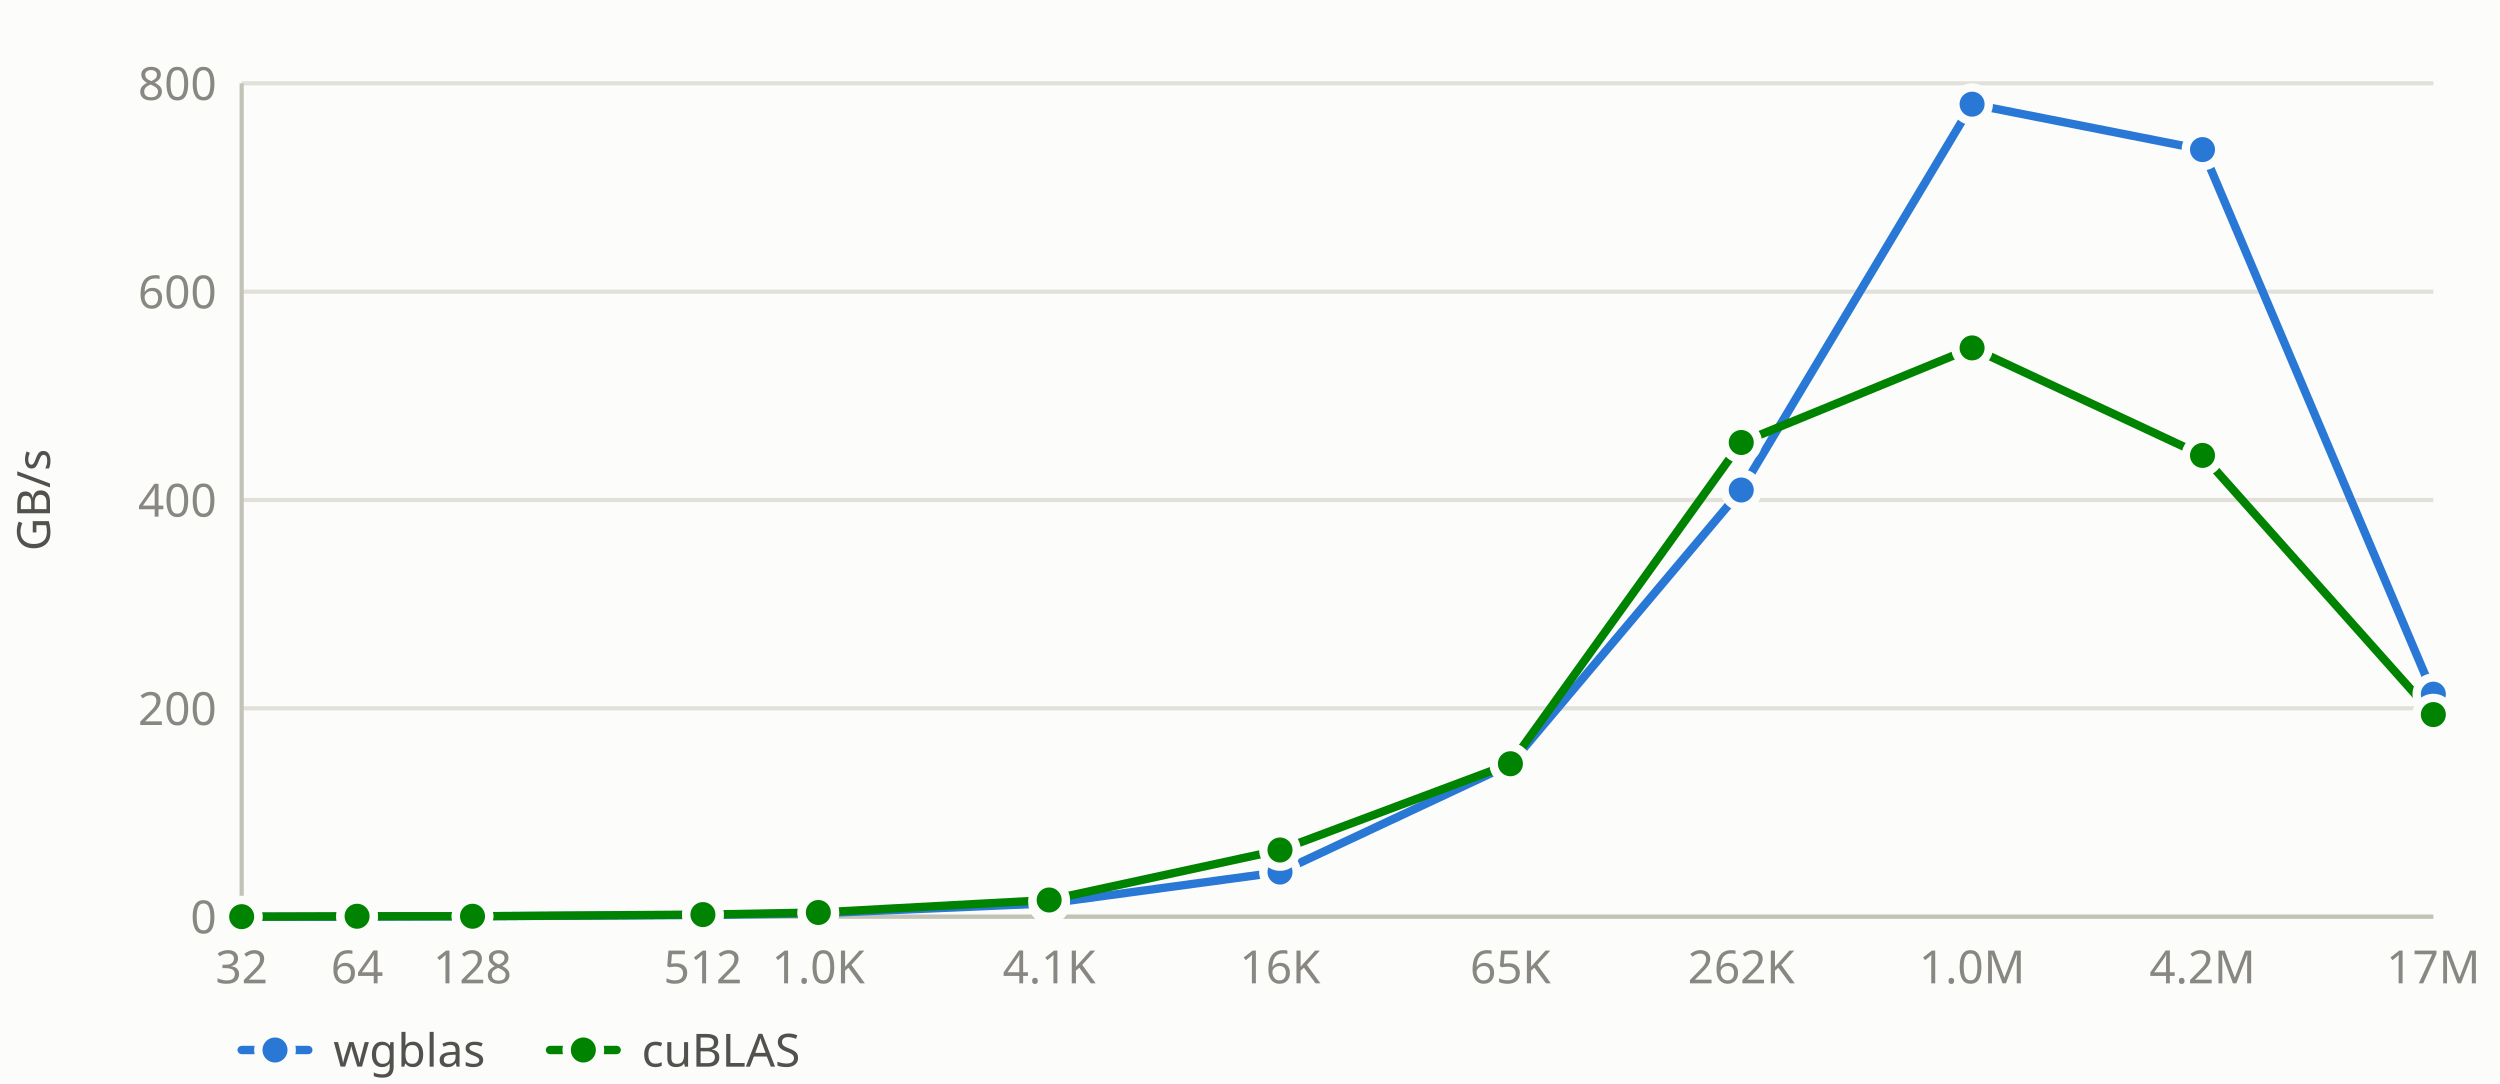
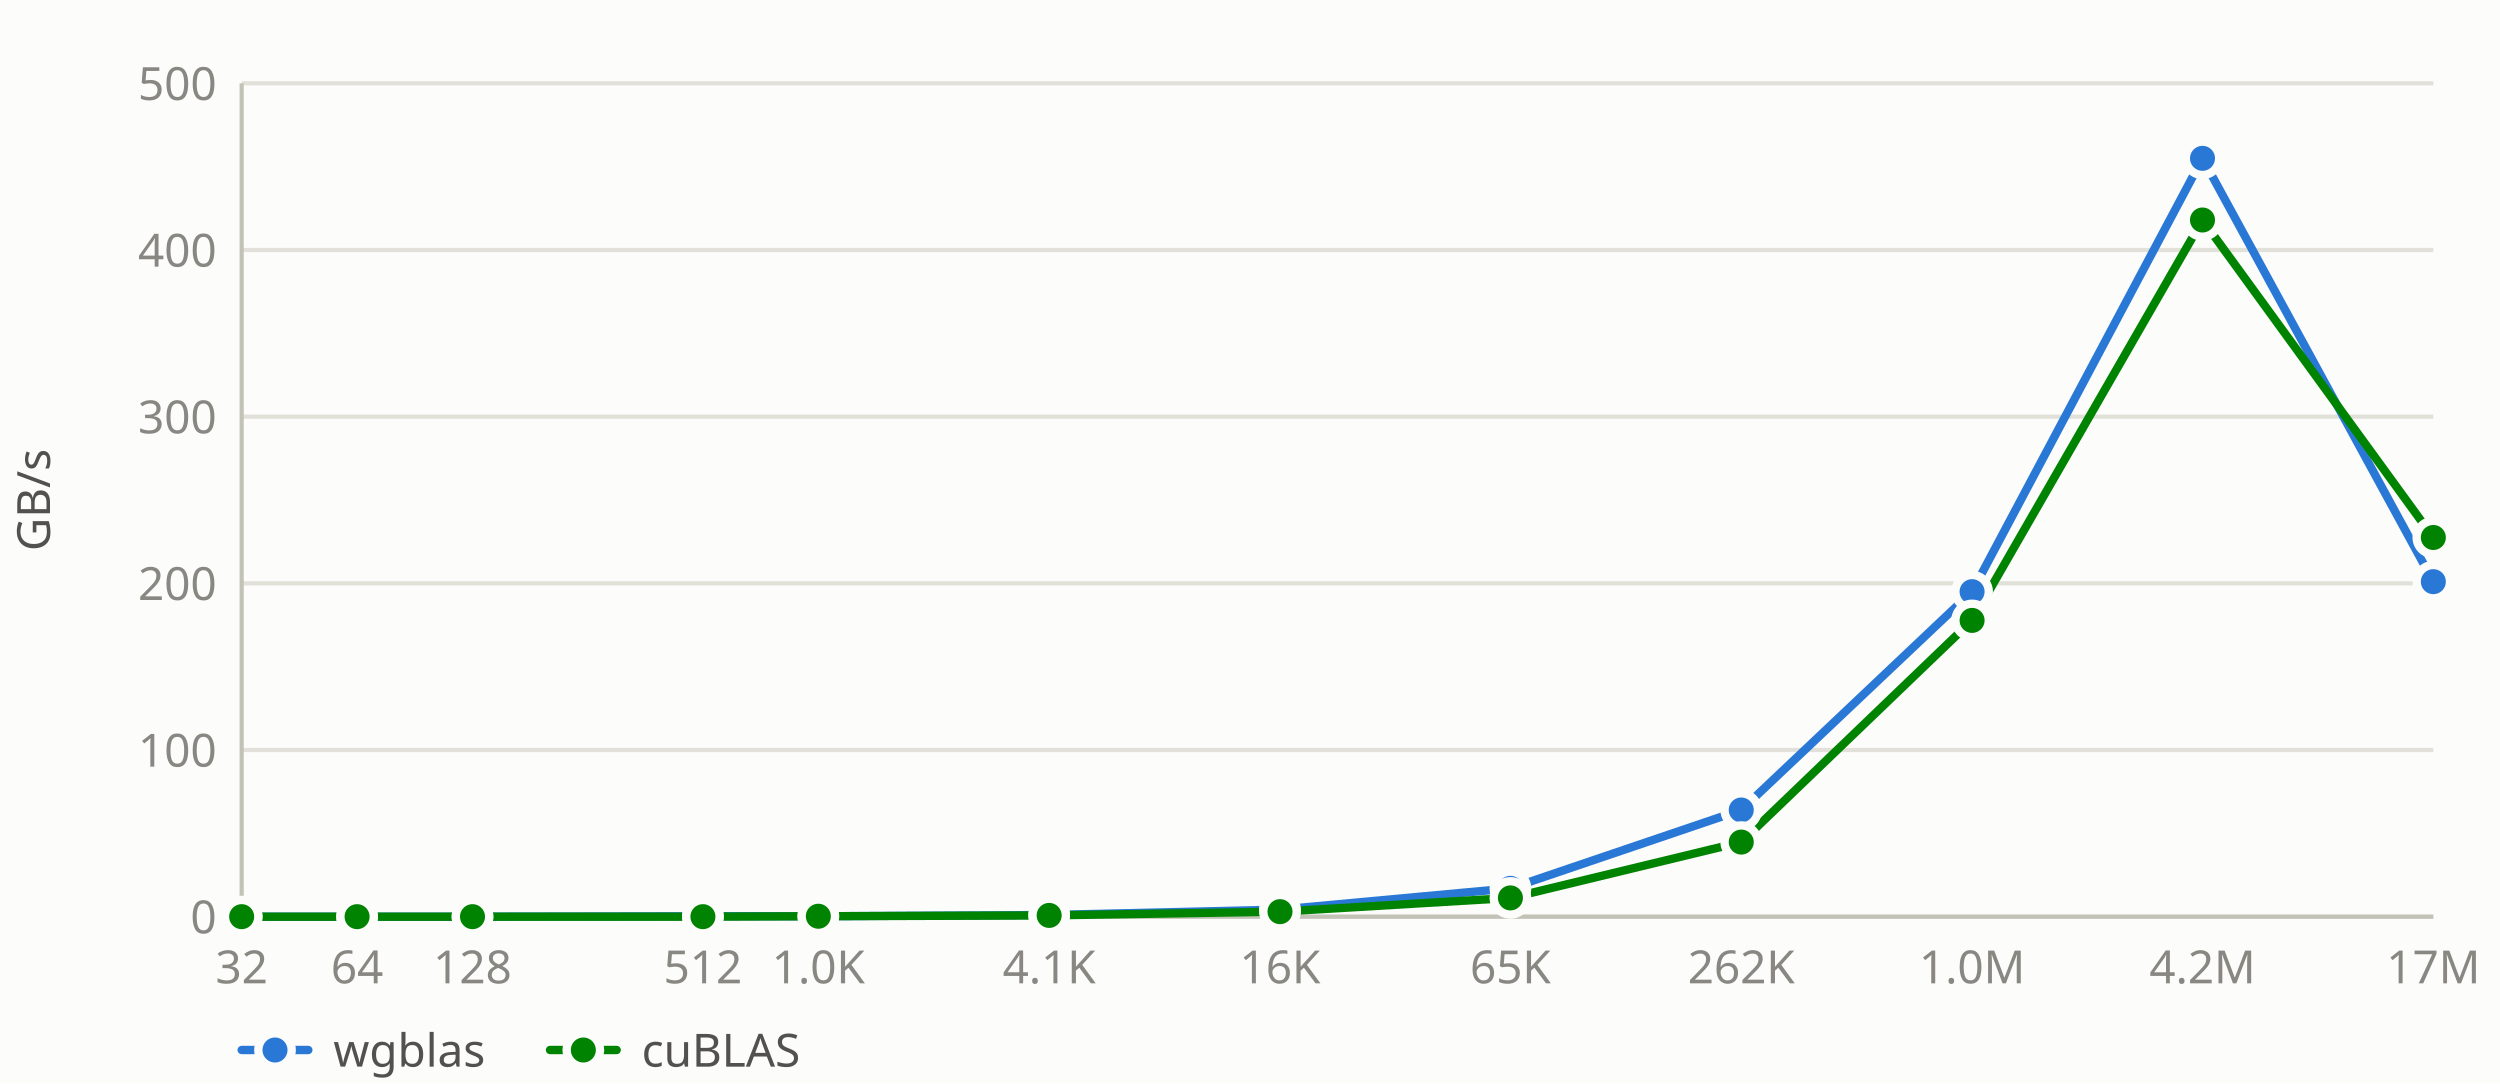
- <svg xmlns="http://www.w3.org/2000/svg" id="bc-srotm-default-nvidia_geforce_rtx_4060_laptop_gpu-gbs" viewBox="0 0 600 260" width="600" height="260" role="img" aria-label="GB/s vs n">
-   <style>#bc-srotm-default-nvidia_geforce_rtx_4060_laptop_gpu-gbs .bg{fill:#fcfcfb}#bc-srotm-default-nvidia_geforce_rtx_4060_laptop_gpu-gbs .gr{stroke:#e1e0d9;stroke-width:1;fill:none}#bc-srotm-default-nvidia_geforce_rtx_4060_laptop_gpu-gbs .ax{stroke:#c3c2b7;stroke-width:1;fill:none}#bc-srotm-default-nvidia_geforce_rtx_4060_laptop_gpu-gbs .at{fill:#898781;font:11px/1 system-ui,sans-serif}#bc-srotm-default-nvidia_geforce_rtx_4060_laptop_gpu-gbs .lt{fill:#52514e;font:11px/1 system-ui,sans-serif}#bc-srotm-default-nvidia_geforce_rtx_4060_laptop_gpu-gbs .ln1{stroke:#2a78d6;fill:none;stroke-width:2;stroke-linejoin:round;stroke-linecap:round}#bc-srotm-default-nvidia_geforce_rtx_4060_laptop_gpu-gbs .mk1{fill:#2a78d6;stroke:#fcfcfb;stroke-width:2}#bc-srotm-default-nvidia_geforce_rtx_4060_laptop_gpu-gbs .ln2{stroke:#008300;fill:none;stroke-width:2;stroke-linejoin:round;stroke-linecap:round}#bc-srotm-default-nvidia_geforce_rtx_4060_laptop_gpu-gbs .mk2{fill:#008300;stroke:#fcfcfb;stroke-width:2}@media(prefers-color-scheme:dark){#bc-srotm-default-nvidia_geforce_rtx_4060_laptop_gpu-gbs .bg{fill:#1a1a19}#bc-srotm-default-nvidia_geforce_rtx_4060_laptop_gpu-gbs .gr{stroke:#2c2c2a}#bc-srotm-default-nvidia_geforce_rtx_4060_laptop_gpu-gbs .ax{stroke:#383835}#bc-srotm-default-nvidia_geforce_rtx_4060_laptop_gpu-gbs .at{fill:#898781}#bc-srotm-default-nvidia_geforce_rtx_4060_laptop_gpu-gbs .lt{fill:#c3c2b7}#bc-srotm-default-nvidia_geforce_rtx_4060_laptop_gpu-gbs .ln1{stroke:#3987e5}#bc-srotm-default-nvidia_geforce_rtx_4060_laptop_gpu-gbs .mk1{fill:#3987e5;stroke:#1a1a19}#bc-srotm-default-nvidia_geforce_rtx_4060_laptop_gpu-gbs .ln2{stroke:#008300}#bc-srotm-default-nvidia_geforce_rtx_4060_laptop_gpu-gbs .mk2{fill:#008300;stroke:#1a1a19}}:root[data-theme=dark] #bc-srotm-default-nvidia_geforce_rtx_4060_laptop_gpu-gbs .bg{fill:#1a1a19}:root[data-theme=dark] #bc-srotm-default-nvidia_geforce_rtx_4060_laptop_gpu-gbs .gr{stroke:#2c2c2a}:root[data-theme=dark] #bc-srotm-default-nvidia_geforce_rtx_4060_laptop_gpu-gbs .ax{stroke:#383835}:root[data-theme=dark] #bc-srotm-default-nvidia_geforce_rtx_4060_laptop_gpu-gbs .lt{fill:#c3c2b7}:root[data-theme=dark] #bc-srotm-default-nvidia_geforce_rtx_4060_laptop_gpu-gbs .ln1{stroke:#3987e5}:root[data-theme=dark] #bc-srotm-default-nvidia_geforce_rtx_4060_laptop_gpu-gbs .mk1{fill:#3987e5;stroke:#1a1a19}:root[data-theme=dark] #bc-srotm-default-nvidia_geforce_rtx_4060_laptop_gpu-gbs .mk2{stroke:#1a1a19}</style>
+ <svg xmlns="http://www.w3.org/2000/svg" id="bc-snrm2-default-nvidia_geforce_rtx_4060_laptop_gpu-gbs" viewBox="0 0 600 260" width="600" height="260" role="img" aria-label="GB/s vs n">
+   <style>#bc-snrm2-default-nvidia_geforce_rtx_4060_laptop_gpu-gbs .bg{fill:#fcfcfb}#bc-snrm2-default-nvidia_geforce_rtx_4060_laptop_gpu-gbs .gr{stroke:#e1e0d9;stroke-width:1;fill:none}#bc-snrm2-default-nvidia_geforce_rtx_4060_laptop_gpu-gbs .ax{stroke:#c3c2b7;stroke-width:1;fill:none}#bc-snrm2-default-nvidia_geforce_rtx_4060_laptop_gpu-gbs .at{fill:#898781;font:11px/1 system-ui,sans-serif}#bc-snrm2-default-nvidia_geforce_rtx_4060_laptop_gpu-gbs .lt{fill:#52514e;font:11px/1 system-ui,sans-serif}#bc-snrm2-default-nvidia_geforce_rtx_4060_laptop_gpu-gbs .ln1{stroke:#2a78d6;fill:none;stroke-width:2;stroke-linejoin:round;stroke-linecap:round}#bc-snrm2-default-nvidia_geforce_rtx_4060_laptop_gpu-gbs .mk1{fill:#2a78d6;stroke:#fcfcfb;stroke-width:2}#bc-snrm2-default-nvidia_geforce_rtx_4060_laptop_gpu-gbs .ln2{stroke:#008300;fill:none;stroke-width:2;stroke-linejoin:round;stroke-linecap:round}#bc-snrm2-default-nvidia_geforce_rtx_4060_laptop_gpu-gbs .mk2{fill:#008300;stroke:#fcfcfb;stroke-width:2}@media(prefers-color-scheme:dark){#bc-snrm2-default-nvidia_geforce_rtx_4060_laptop_gpu-gbs .bg{fill:#1a1a19}#bc-snrm2-default-nvidia_geforce_rtx_4060_laptop_gpu-gbs .gr{stroke:#2c2c2a}#bc-snrm2-default-nvidia_geforce_rtx_4060_laptop_gpu-gbs .ax{stroke:#383835}#bc-snrm2-default-nvidia_geforce_rtx_4060_laptop_gpu-gbs .at{fill:#898781}#bc-snrm2-default-nvidia_geforce_rtx_4060_laptop_gpu-gbs .lt{fill:#c3c2b7}#bc-snrm2-default-nvidia_geforce_rtx_4060_laptop_gpu-gbs .ln1{stroke:#3987e5}#bc-snrm2-default-nvidia_geforce_rtx_4060_laptop_gpu-gbs .mk1{fill:#3987e5;stroke:#1a1a19}#bc-snrm2-default-nvidia_geforce_rtx_4060_laptop_gpu-gbs .ln2{stroke:#008300}#bc-snrm2-default-nvidia_geforce_rtx_4060_laptop_gpu-gbs .mk2{fill:#008300;stroke:#1a1a19}}:root[data-theme=dark] #bc-snrm2-default-nvidia_geforce_rtx_4060_laptop_gpu-gbs .bg{fill:#1a1a19}:root[data-theme=dark] #bc-snrm2-default-nvidia_geforce_rtx_4060_laptop_gpu-gbs .gr{stroke:#2c2c2a}:root[data-theme=dark] #bc-snrm2-default-nvidia_geforce_rtx_4060_laptop_gpu-gbs .ax{stroke:#383835}:root[data-theme=dark] #bc-snrm2-default-nvidia_geforce_rtx_4060_laptop_gpu-gbs .lt{fill:#c3c2b7}:root[data-theme=dark] #bc-snrm2-default-nvidia_geforce_rtx_4060_laptop_gpu-gbs .ln1{stroke:#3987e5}:root[data-theme=dark] #bc-snrm2-default-nvidia_geforce_rtx_4060_laptop_gpu-gbs .mk1{fill:#3987e5;stroke:#1a1a19}:root[data-theme=dark] #bc-snrm2-default-nvidia_geforce_rtx_4060_laptop_gpu-gbs .mk2{stroke:#1a1a19}</style>
  <rect class="bg" width="600" height="260" />
  <line class="gr" x1="58" y1="220.0" x2="584" y2="220.0" />
-   <line class="gr" x1="58" y1="170.0" x2="584" y2="170.0" />
-   <line class="gr" x1="58" y1="120.0" x2="584" y2="120.0" />
-   <line class="gr" x1="58" y1="70.0" x2="584" y2="70.0" />
+   <line class="gr" x1="58" y1="180.0" x2="584" y2="180.0" />
+   <line class="gr" x1="58" y1="140.0" x2="584" y2="140.0" />
+   <line class="gr" x1="58" y1="100.0" x2="584" y2="100.0" />
+   <line class="gr" x1="58" y1="60.0" x2="584" y2="60.0" />
  <line class="gr" x1="58" y1="20.0" x2="584" y2="20.0" />
  <line class="ax" x1="58" y1="20" x2="58" y2="220" />
  <line class="ax" x1="58" y1="220" x2="584" y2="220" />
  <text class="at" x="52" y="224.0" text-anchor="end">0</text>
-   <text class="at" x="52" y="174.0" text-anchor="end">200</text>
-   <text class="at" x="52" y="124.0" text-anchor="end">400</text>
-   <text class="at" x="52" y="74.0" text-anchor="end">600</text>
-   <text class="at" x="52" y="24.0" text-anchor="end">800</text>
+   <text class="at" x="52" y="184.0" text-anchor="end">100</text>
+   <text class="at" x="52" y="144.0" text-anchor="end">200</text>
+   <text class="at" x="52" y="104.0" text-anchor="end">300</text>
+   <text class="at" x="52" y="64.0" text-anchor="end">400</text>
+   <text class="at" x="52" y="24.0" text-anchor="end">500</text>
  <text class="lt" x="12" y="120.0" text-anchor="middle" transform="rotate(-90 12 120.0)">GB/s</text>
  <text class="at" x="58.0" y="236" text-anchor="middle">32</text>
  <text class="at" x="85.7" y="236" text-anchor="middle">64</text>
  <text class="at" x="113.4" y="236" text-anchor="middle">128</text>
  <text class="at" x="168.7" y="236" text-anchor="middle">512</text>
  <text class="at" x="196.4" y="236" text-anchor="middle">1.0K</text>
  <text class="at" x="251.8" y="236" text-anchor="middle">4.1K</text>
  <text class="at" x="307.2" y="236" text-anchor="middle">16K</text>
  <text class="at" x="362.5" y="236" text-anchor="middle">65K</text>
  <text class="at" x="417.9" y="236" text-anchor="middle">262K</text>
  <text class="at" x="473.3" y="236" text-anchor="middle">1.0M</text>
  <text class="at" x="528.6" y="236" text-anchor="middle">4.2M</text>
  <text class="at" x="584.0" y="236" text-anchor="middle">17M</text>
-   <polyline class="ln1" points="58.0,220.0 85.7,220.0 113.4,219.9 168.7,219.6 196.4,219.2 251.8,216.8 307.2,209.3 362.5,183.4 417.9,117.6 473.3,25.0 528.6,35.9 584.0,166.6" />
-   <polyline class="ln2" points="58.0,220.0 85.7,219.9 113.4,219.9 168.7,219.5 196.4,219.0 251.8,216.0 307.2,204.0 362.5,183.3 417.9,106.2 473.3,83.5 528.6,109.3 584.0,171.5" />
+   <polyline class="ln1" points="58.0,220.0 85.7,220.0 113.4,220.0 168.7,219.9 196.4,219.9 251.8,219.6 307.2,218.3 362.5,213.2 417.9,194.4 473.3,142.0 528.6,38.0 584.0,139.6" />
+   <polyline class="ln2" points="58.0,220.0 85.7,220.0 113.4,220.0 168.7,220.0 196.4,219.9 251.8,219.7 307.2,218.8 362.5,215.5 417.9,202.1 473.3,148.9 528.6,52.8 584.0,129.0" />
  <circle class="mk1" cx="58.0" cy="220.0" r="4" />
  <circle class="mk1" cx="85.7" cy="220.0" r="4" />
-   <circle class="mk1" cx="113.4" cy="219.9" r="4" />
-   <circle class="mk1" cx="168.7" cy="219.6" r="4" />
-   <circle class="mk1" cx="196.4" cy="219.2" r="4" />
-   <circle class="mk1" cx="251.8" cy="216.8" r="4" />
-   <circle class="mk1" cx="307.2" cy="209.3" r="4" />
-   <circle class="mk1" cx="362.5" cy="183.4" r="4" />
-   <circle class="mk1" cx="417.9" cy="117.6" r="4" />
-   <circle class="mk1" cx="473.3" cy="25.0" r="4" />
-   <circle class="mk1" cx="528.6" cy="35.9" r="4" />
-   <circle class="mk1" cx="584.0" cy="166.6" r="4" />
+   <circle class="mk1" cx="113.4" cy="220.0" r="4" />
+   <circle class="mk1" cx="168.7" cy="219.9" r="4" />
+   <circle class="mk1" cx="196.4" cy="219.9" r="4" />
+   <circle class="mk1" cx="251.8" cy="219.6" r="4" />
+   <circle class="mk1" cx="307.2" cy="218.3" r="4" />
+   <circle class="mk1" cx="362.5" cy="213.2" r="4" />
+   <circle class="mk1" cx="417.9" cy="194.4" r="4" />
+   <circle class="mk1" cx="473.3" cy="142.0" r="4" />
+   <circle class="mk1" cx="528.6" cy="38.0" r="4" />
+   <circle class="mk1" cx="584.0" cy="139.6" r="4" />
  <circle class="mk2" cx="58.0" cy="220.0" r="4" />
-   <circle class="mk2" cx="85.7" cy="219.9" r="4" />
-   <circle class="mk2" cx="113.4" cy="219.9" r="4" />
-   <circle class="mk2" cx="168.7" cy="219.5" r="4" />
-   <circle class="mk2" cx="196.4" cy="219.0" r="4" />
-   <circle class="mk2" cx="251.8" cy="216.0" r="4" />
-   <circle class="mk2" cx="307.2" cy="204.0" r="4" />
-   <circle class="mk2" cx="362.5" cy="183.3" r="4" />
-   <circle class="mk2" cx="417.9" cy="106.2" r="4" />
-   <circle class="mk2" cx="473.3" cy="83.5" r="4" />
-   <circle class="mk2" cx="528.6" cy="109.3" r="4" />
-   <circle class="mk2" cx="584.0" cy="171.5" r="4" />
+   <circle class="mk2" cx="85.7" cy="220.0" r="4" />
+   <circle class="mk2" cx="113.4" cy="220.0" r="4" />
+   <circle class="mk2" cx="168.7" cy="220.0" r="4" />
+   <circle class="mk2" cx="196.4" cy="219.9" r="4" />
+   <circle class="mk2" cx="251.8" cy="219.7" r="4" />
+   <circle class="mk2" cx="307.2" cy="218.8" r="4" />
+   <circle class="mk2" cx="362.5" cy="215.5" r="4" />
+   <circle class="mk2" cx="417.9" cy="202.1" r="4" />
+   <circle class="mk2" cx="473.3" cy="148.9" r="4" />
+   <circle class="mk2" cx="528.6" cy="52.8" r="4" />
+   <circle class="mk2" cx="584.0" cy="129.0" r="4" />
  <line class="ln1" x1="58" y1="252" x2="74" y2="252" />
  <circle class="mk1" cx="66" cy="252" r="4" />
  <text class="lt" x="80" y="256">wgblas</text>
  <line class="ln2" x1="132" y1="252" x2="148" y2="252" />
  <circle class="mk2" cx="140" cy="252" r="4" />
  <text class="lt" x="154" y="256">cuBLAS</text>
</svg>
